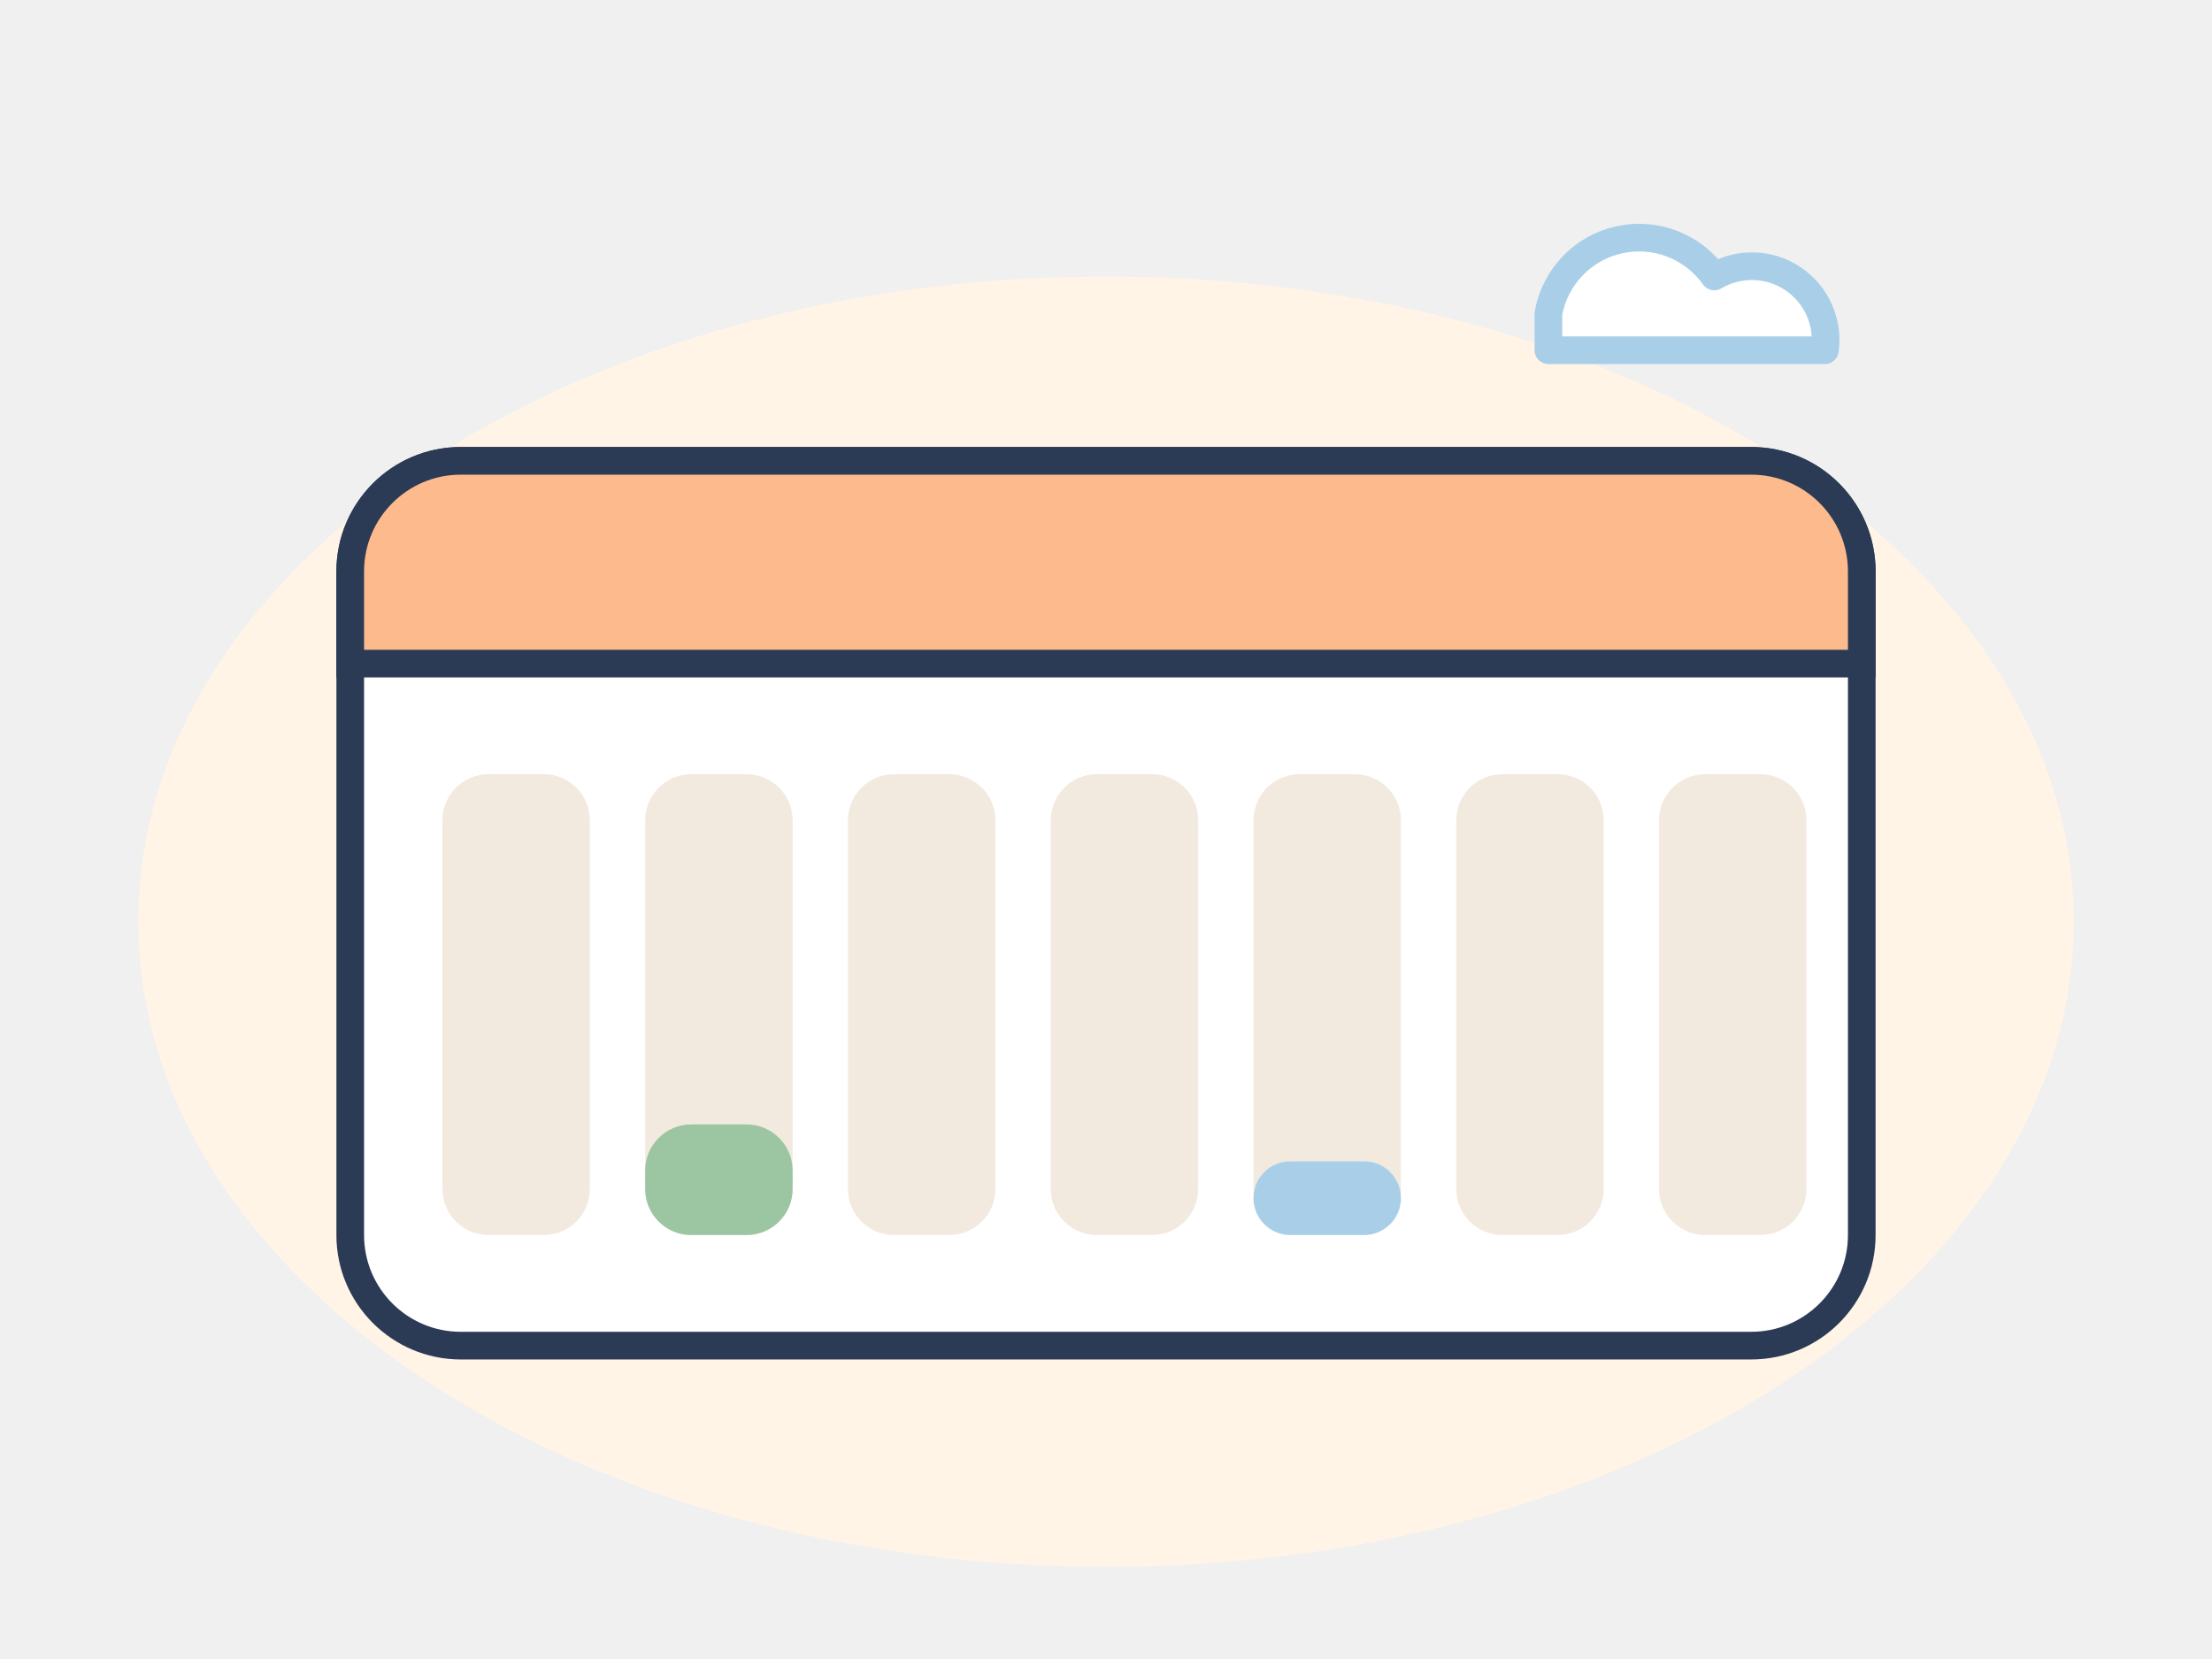
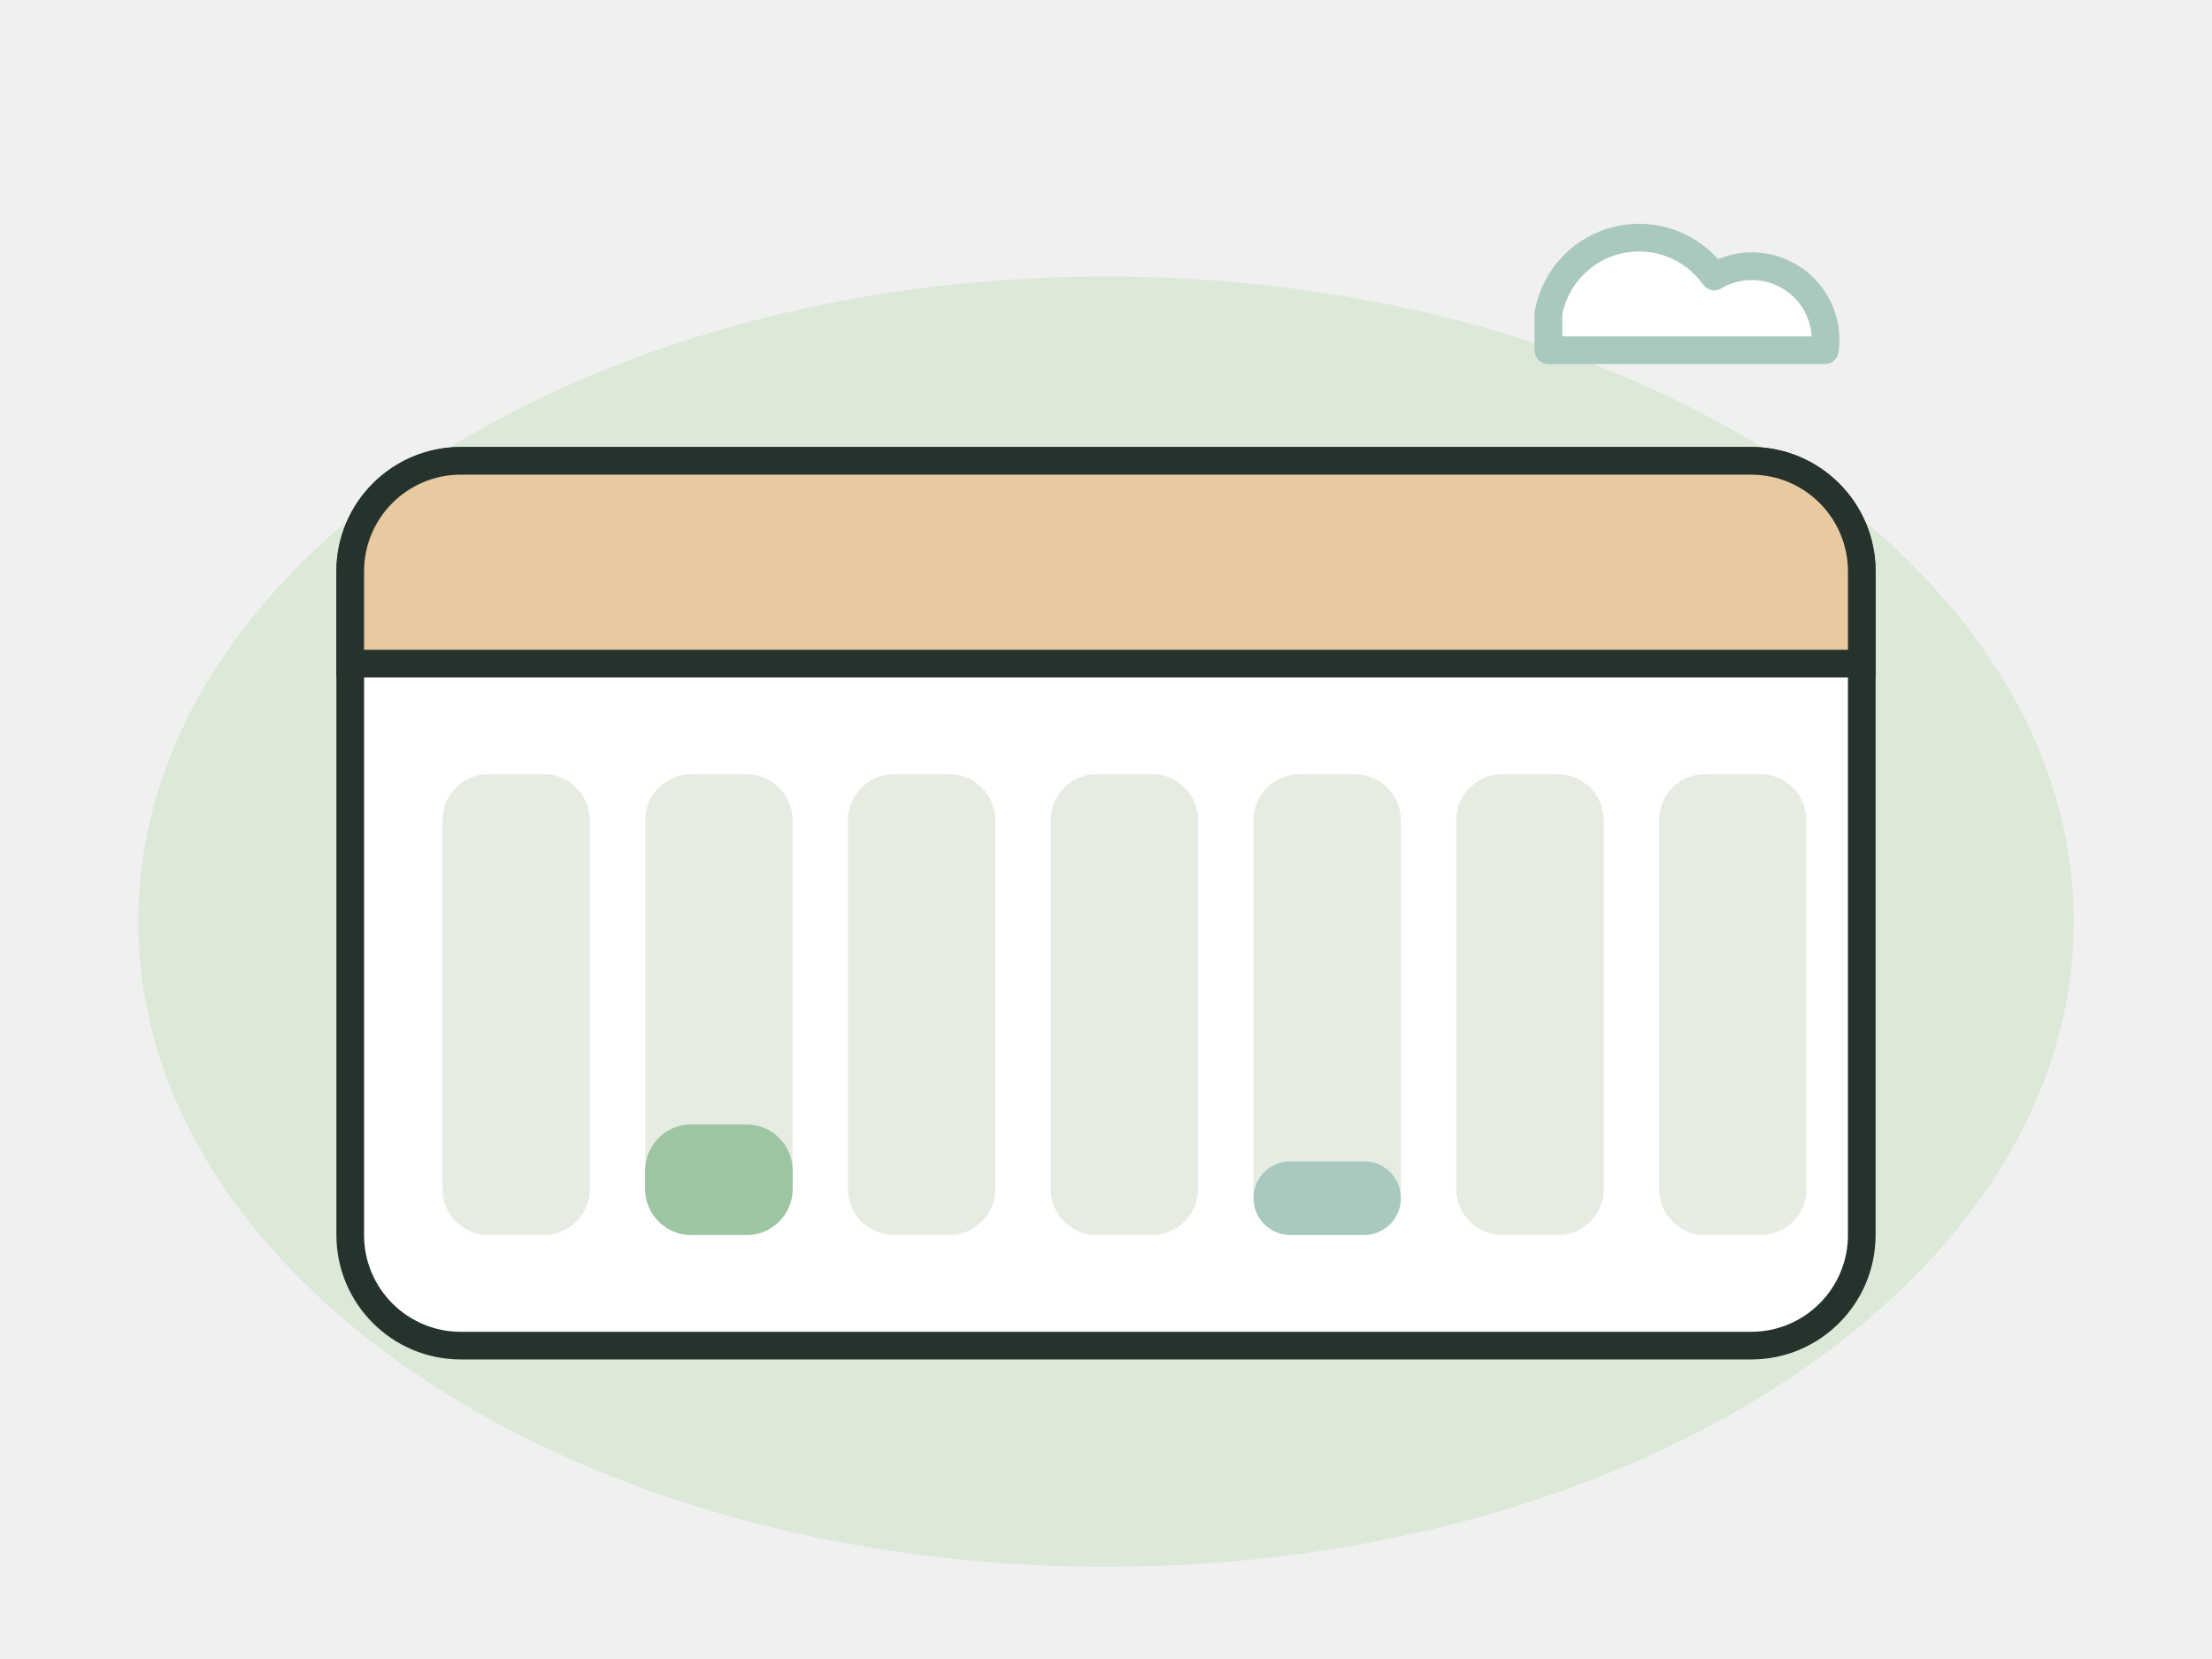
<svg xmlns="http://www.w3.org/2000/svg" viewBox="0 0 240 180" role="img" aria-labelledby="title">
-   <ellipse cx="120" cy="100" rx="105" ry="70" fill="#FFF4E6" />
-   <rect x="38" y="50" width="164" height="96" rx="12" fill="#FFFFFF" stroke="#2B3A55" stroke-width="3" />
-   <path d="M38 62 a12 12 0 0 1 12 -12 h140 a12 12 0 0 1 12 12 v10 h-164 Z" fill="#FDBA8C" stroke="#2B3A55" stroke-width="3" />
-   <g fill="#F3EADF">
+   <ellipse cx="120" cy="100" rx="105" ry="70" fill="#dce8d8" />
+   <rect x="38" y="50" width="164" height="96" rx="12" fill="#FFFFFF" stroke="#26332d" stroke-width="3" />
+   <path d="M38 62 a12 12 0 0 1 12 -12 h140 a12 12 0 0 1 12 12 v10 h-164 Z" fill="#e8c9a0" stroke="#26332d" stroke-width="3" />
+   <g fill="#e7ece2">
    <rect x="48" y="84" width="16" height="50" rx="5" />
    <rect x="70" y="84" width="16" height="50" rx="5" />
    <rect x="92" y="84" width="16" height="50" rx="5" />
    <rect x="114" y="84" width="16" height="50" rx="5" />
    <rect x="136" y="84" width="16" height="50" rx="5" />
    <rect x="158" y="84" width="16" height="50" rx="5" />
    <rect x="180" y="84" width="16" height="50" rx="5" />
  </g>
  <rect x="70" y="122" width="16" height="12" rx="5" fill="#9CC5A1" />
-   <rect x="136" y="126" width="16" height="8" rx="4" fill="#A9CFE8" />
-   <path d="M168 34 a10 10 0 0 1 18 -4 a8 8 0 0 1 12 8 h-30 Z" fill="#FFFFFF" stroke="#A9CFE8" stroke-width="3" stroke-linejoin="round" />
+   <rect x="136" y="126" width="16" height="8" rx="4" fill="#a8c8c0" />
+   <path d="M168 34 a10 10 0 0 1 18 -4 a8 8 0 0 1 12 8 h-30 Z" fill="#FFFFFF" stroke="#a8c8c0" stroke-width="3" stroke-linejoin="round" />
</svg>
